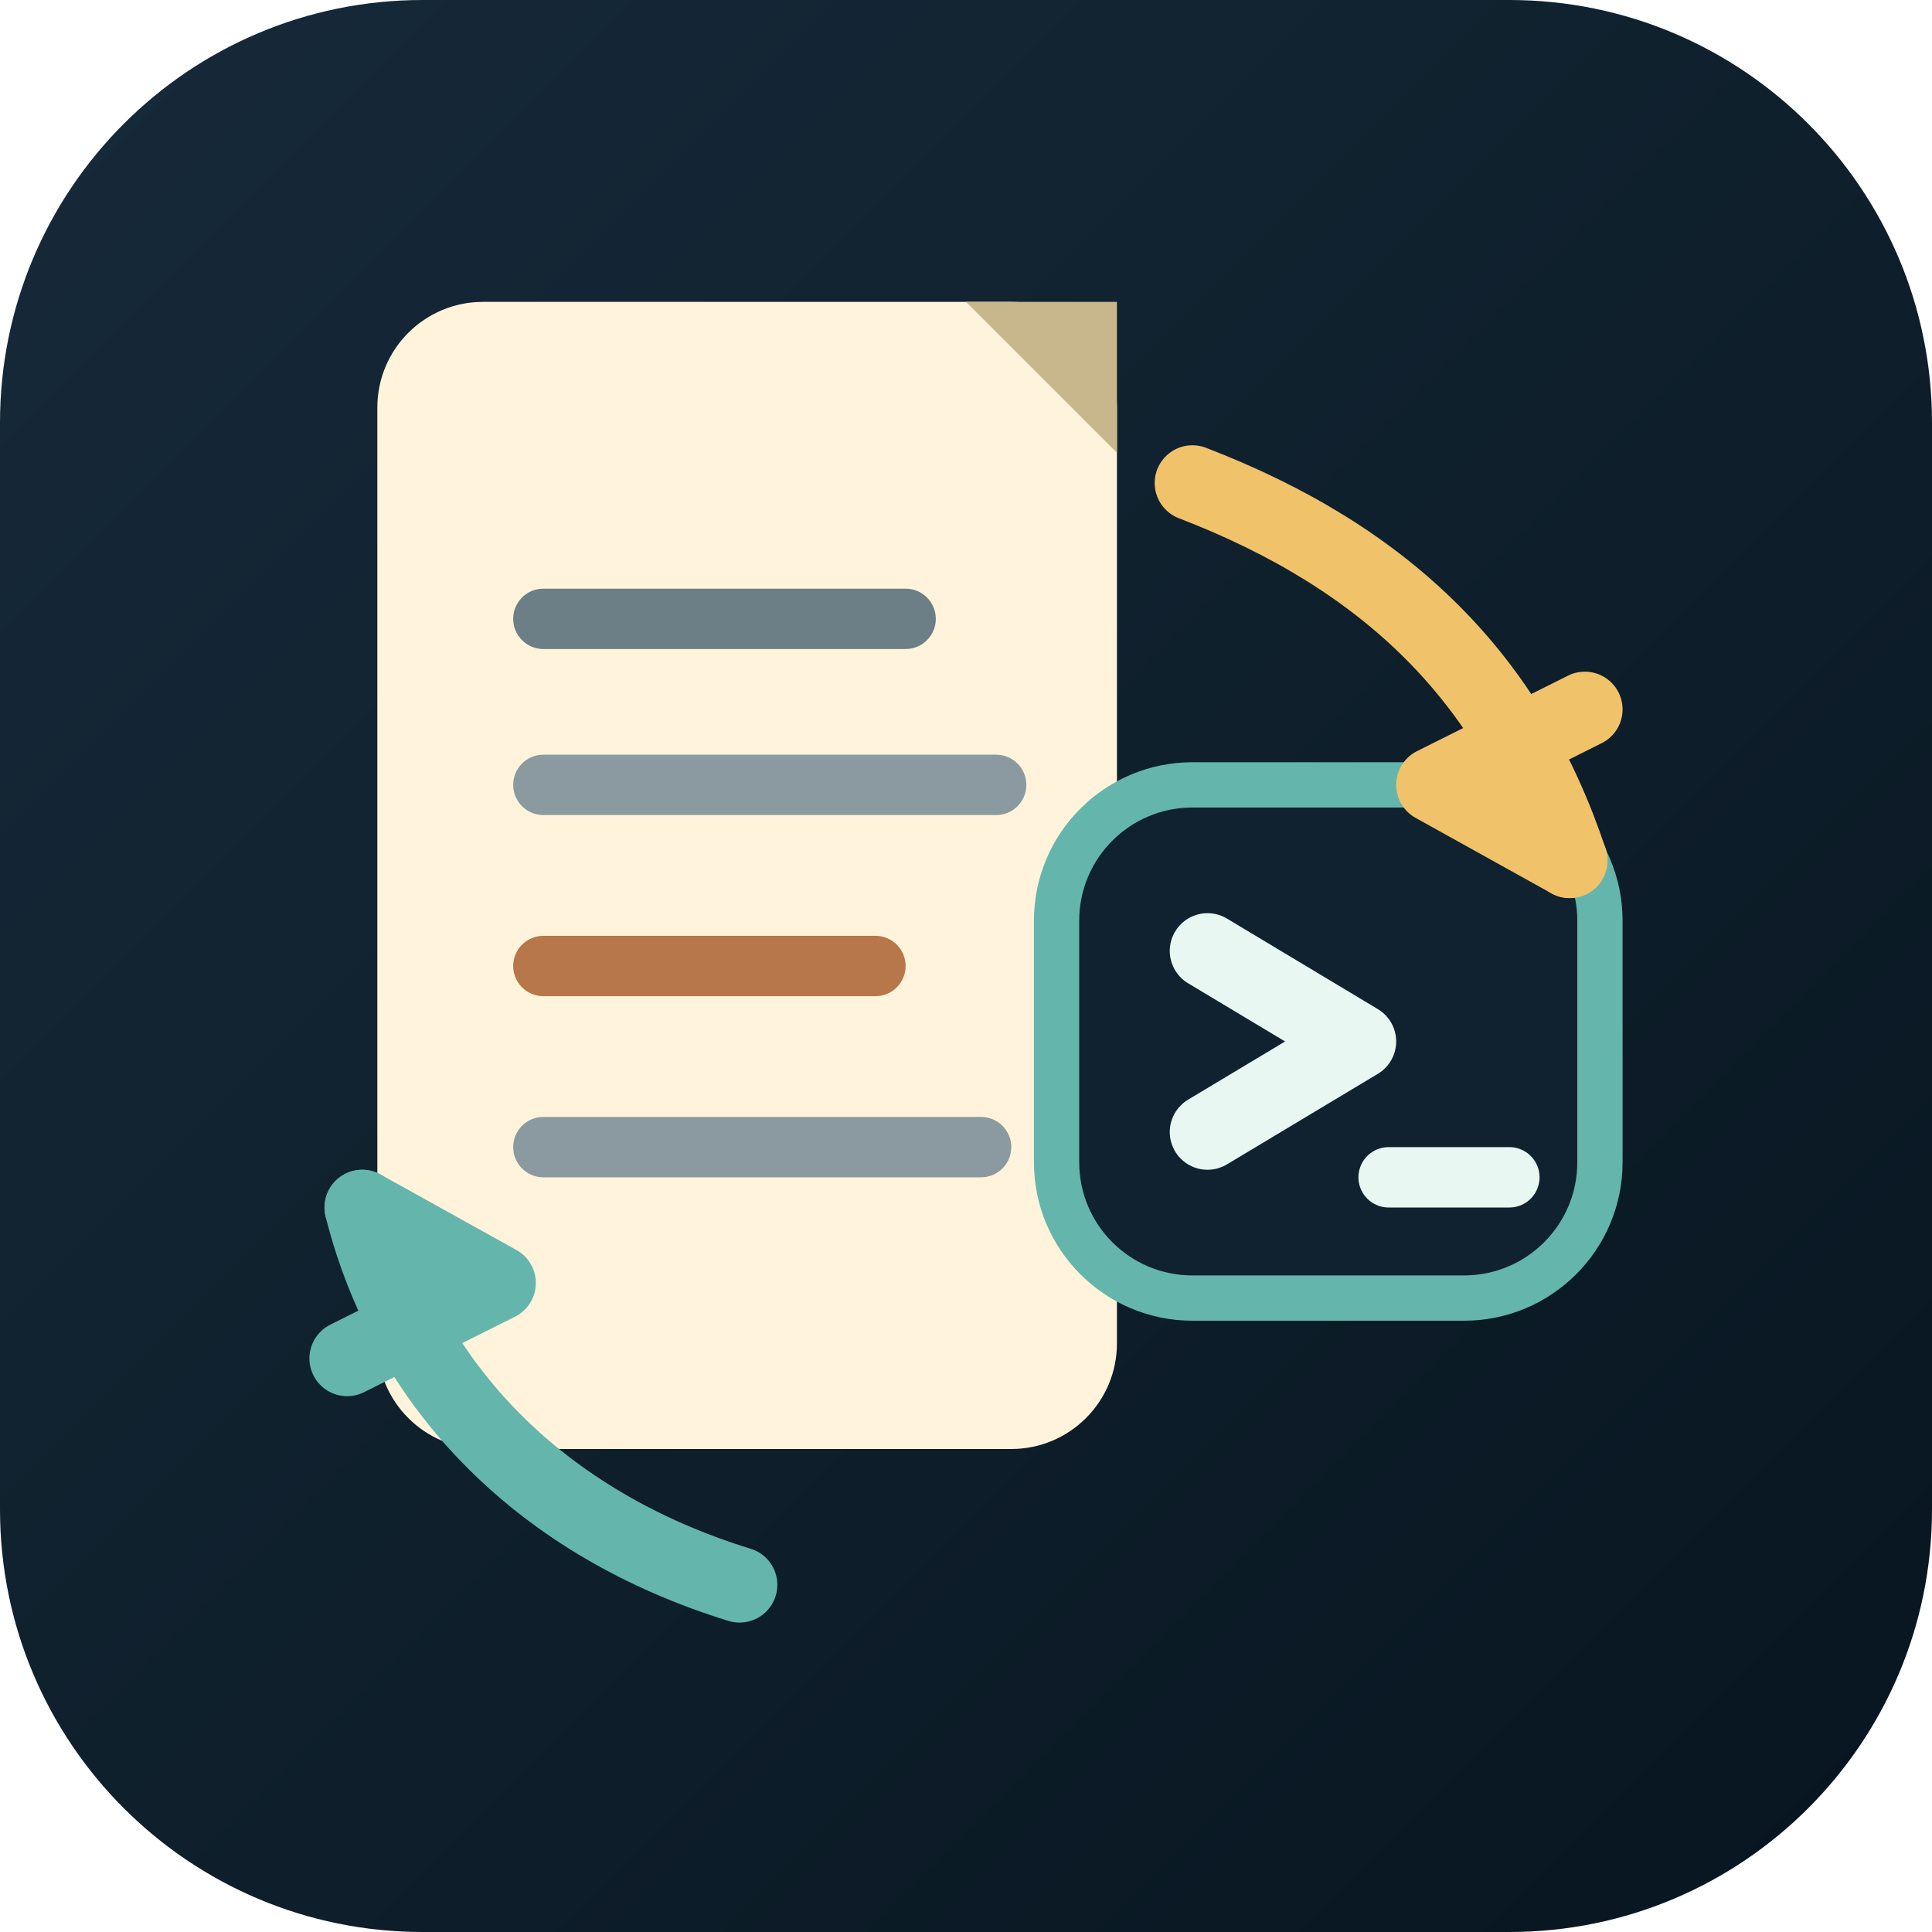
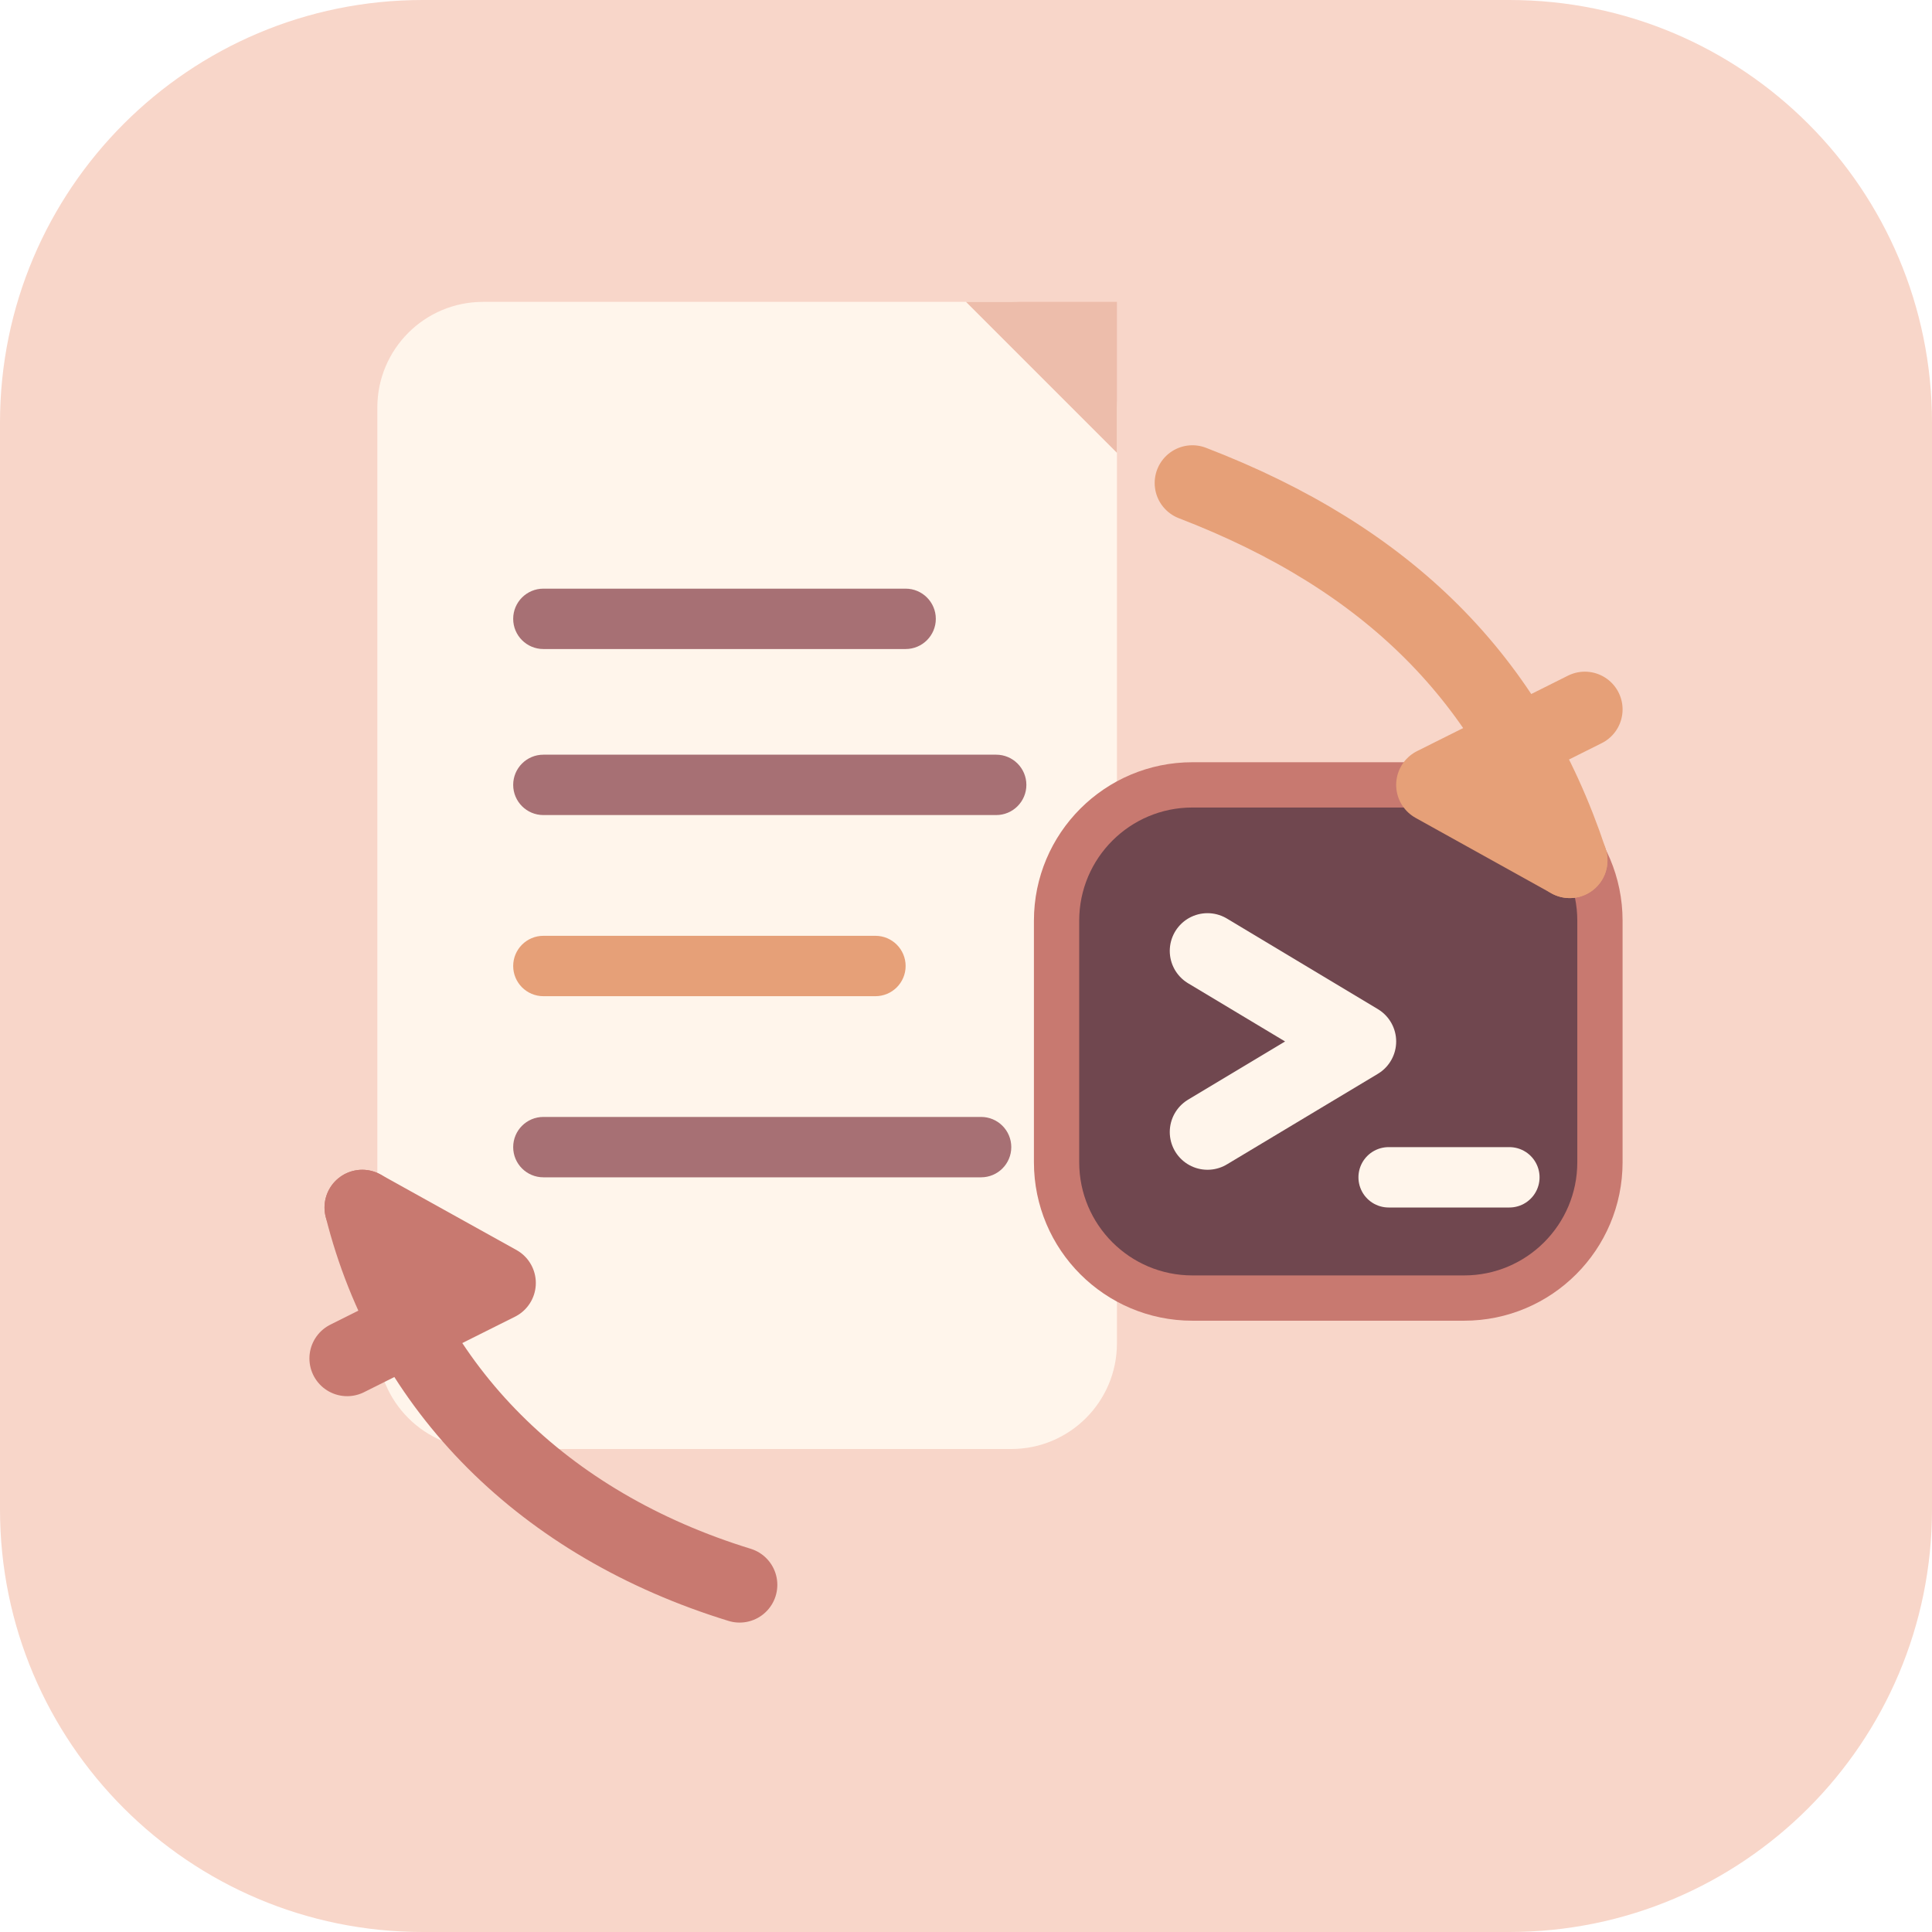
<svg xmlns="http://www.w3.org/2000/svg" viewBox="0 0 128 128" role="img" aria-labelledby="title">
  <defs>
    <linearGradient id="bg" x1="0" y1="0" x2="1" y2="1">
-       <stop stop-color="#172A3A" />
-       <stop offset="1" stop-color="#07151F" />
+       <stop stop-color="#70474F" />
+       <stop offset="1" stop-color="#70474F" />
    </linearGradient>
  </defs>
-   <rect width="128" height="128" rx="28" fill="url(#bg)" />
-   <rect x="25" y="20" width="49" height="76" rx="7" fill="#FFF4DB" />
-   <path d="M64 20h10v10z" fill="#C8B78D" />
-   <rect x="34" y="39" width="28" height="4" rx="2" fill="#6C7F86" />
-   <rect x="34" y="50" width="34" height="4" rx="2" fill="#8A9AA0" />
-   <rect x="34" y="62" width="26" height="4" rx="2" fill="#B7774A" />
-   <rect x="34" y="74" width="33" height="4" rx="2" fill="#8A9AA0" />
-   <rect x="70" y="52" width="36" height="34" rx="9" fill="#102230" stroke="#64B6AC" stroke-width="3" />
-   <path d="M80 63l10 6-10 6" fill="none" stroke="#E9F7F3" stroke-width="5" stroke-linecap="round" stroke-linejoin="round" />
-   <path d="M92 78h8" stroke="#E9F7F3" stroke-width="4" stroke-linecap="round" />
-   <path d="M79 32c13 5 21 13 25 25" fill="none" stroke="#F0C36A" stroke-width="5" stroke-linecap="round" />
-   <path d="M104 57l-9-5 10-5" fill="none" stroke="#F0C36A" stroke-width="5" stroke-linecap="round" stroke-linejoin="round" />
-   <path d="M49 105c-13-4-22-13-25-25" fill="none" stroke="#64B6AC" stroke-width="5" stroke-linecap="round" />
-   <path d="M24 80l9 5-10 5" fill="none" stroke="#64B6AC" stroke-width="5" stroke-linecap="round" stroke-linejoin="round" />
+   <rect width="128" height="128" rx="28" fill="#F8D6C9" />
+   <rect x="25" y="20" width="49" height="76" rx="7" fill="#FFF5EB" />
+   <path d="M64 20h10v10z" fill="#EDBDAB" />
+   <rect x="34" y="39" width="28" height="4" rx="2" fill="#A77074" />
+   <rect x="34" y="50" width="34" height="4" rx="2" fill="#A77074" />
+   <rect x="34" y="62" width="26" height="4" rx="2" fill="#E6A078" />
+   <rect x="34" y="74" width="33" height="4" rx="2" fill="#A77074" />
+   <rect x="70" y="52" width="36" height="34" rx="9" fill="#70474F" stroke="#C87970" stroke-width="3" />
+   <path d="M80 63l10 6-10 6" fill="none" stroke="#FFF5EB" stroke-width="5" stroke-linecap="round" stroke-linejoin="round" />
+   <path d="M92 78h8" stroke="#FFF5EB" stroke-width="4" stroke-linecap="round" />
+   <path d="M79 32c13 5 21 13 25 25" fill="none" stroke="#E6A078" stroke-width="5" stroke-linecap="round" />
+   <path d="M104 57l-9-5 10-5" fill="none" stroke="#E6A078" stroke-width="5" stroke-linecap="round" stroke-linejoin="round" />
+   <path d="M49 105c-13-4-22-13-25-25" fill="none" stroke="#C87970" stroke-width="5" stroke-linecap="round" />
+   <path d="M24 80l9 5-10 5" fill="none" stroke="#C87970" stroke-width="5" stroke-linecap="round" stroke-linejoin="round" />
</svg>
